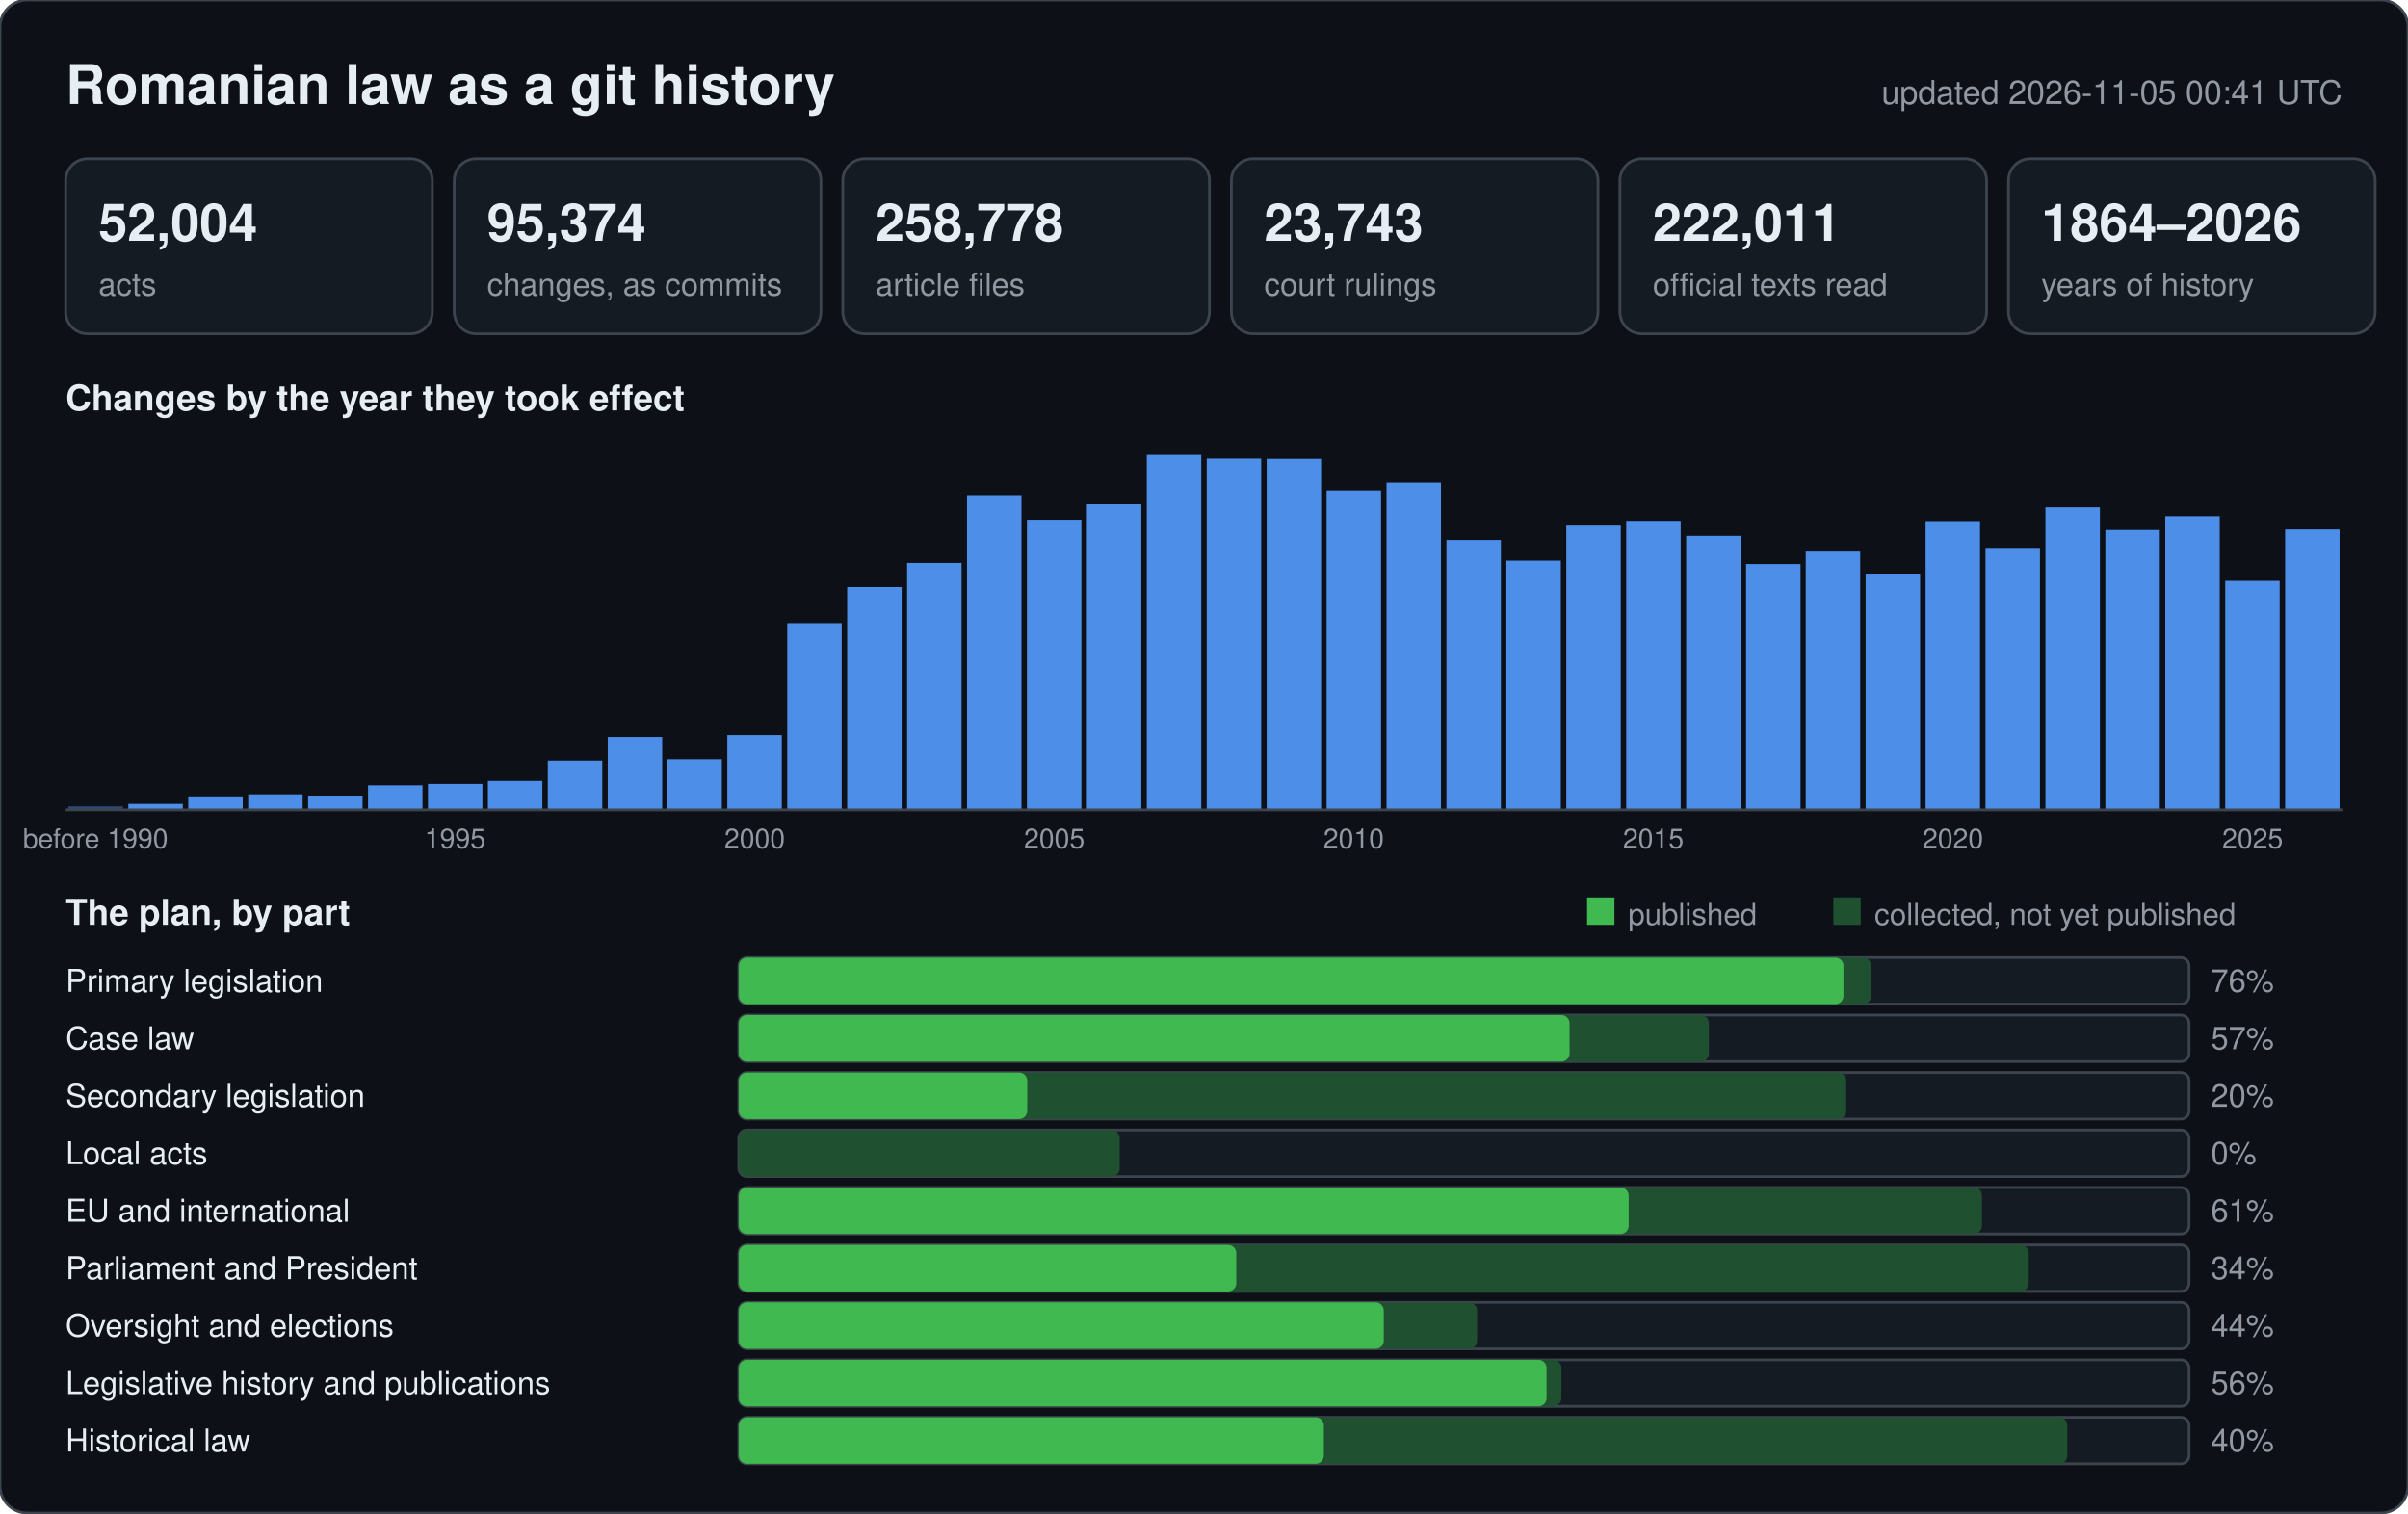
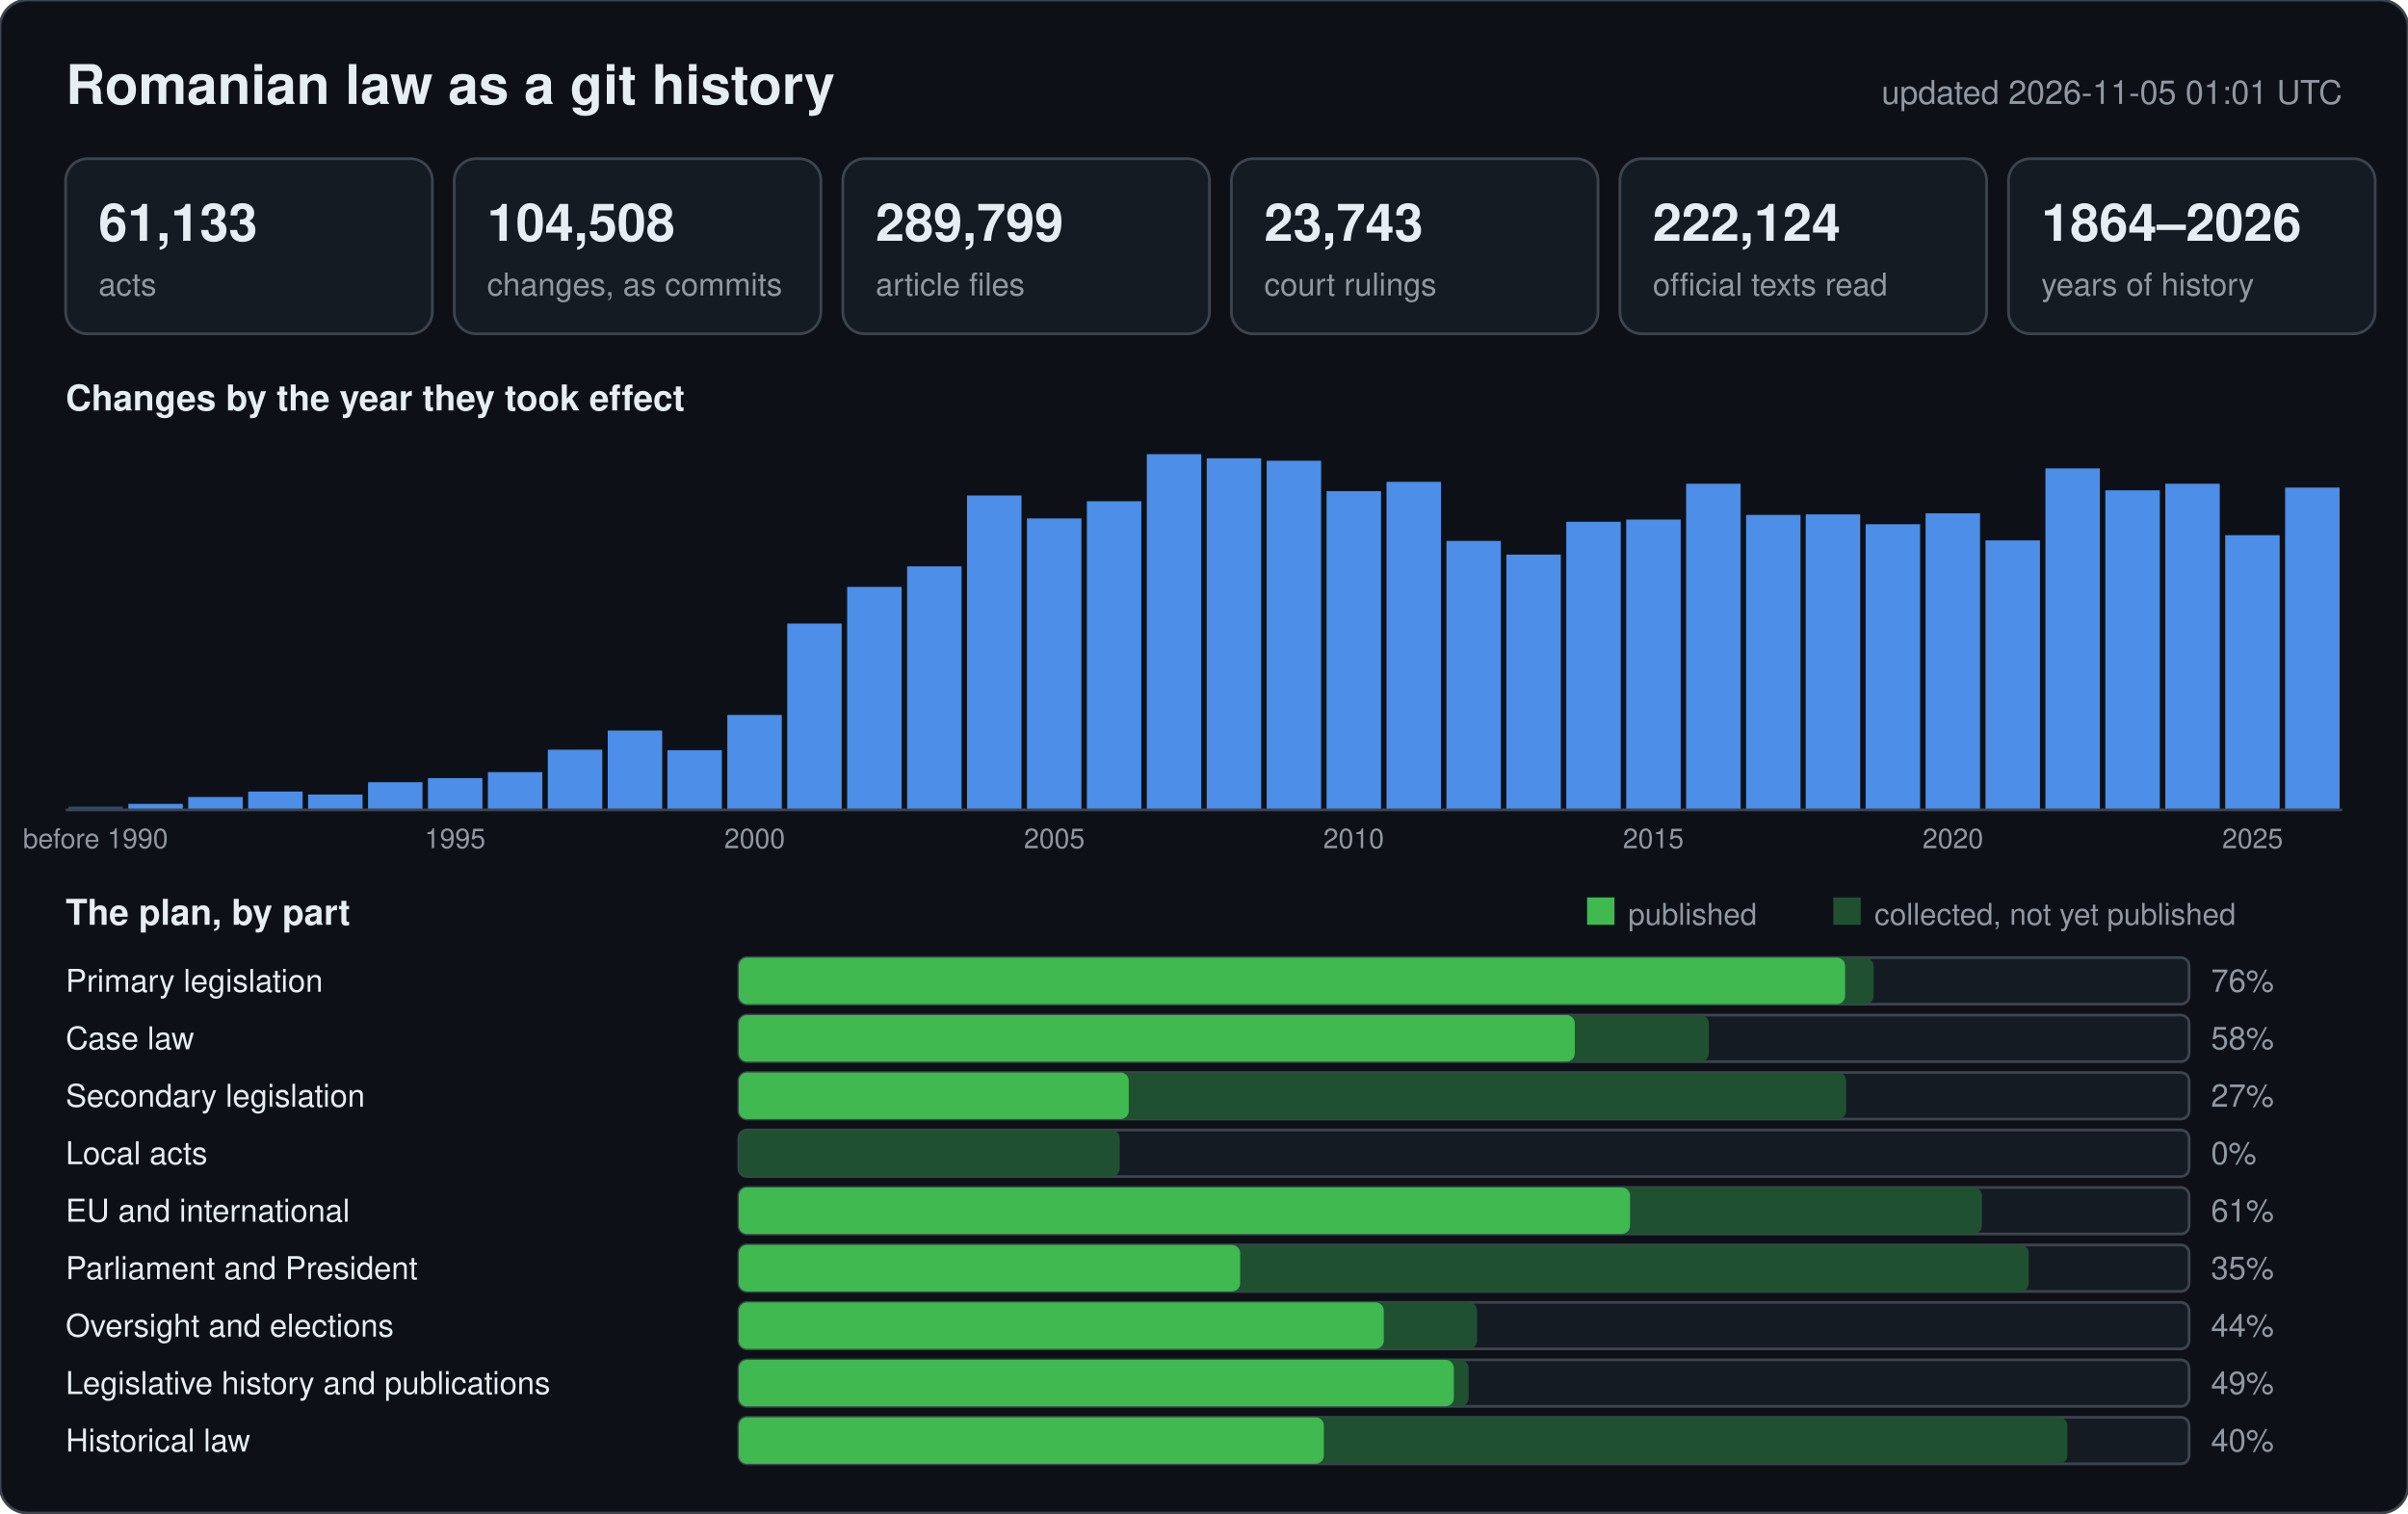
<svg xmlns="http://www.w3.org/2000/svg" width="880" height="553" viewBox="0 0 880 553" font-family="-apple-system,BlinkMacSystemFont,Segoe UI,Helvetica,Arial,sans-serif">
  <rect width="880" height="553" rx="10" fill="#0d1117" stroke="#3d444d" />
  <text x="24" y="38" font-size="20" font-weight="600" fill="#e6edf3">Romanian law as a git history</text>
-   <text x="856" y="38" font-size="12" text-anchor="end" fill="#9198a1">updated 2026-11-05 00:41 UTC</text>
+   <text x="856" y="38" font-size="12" text-anchor="end" fill="#9198a1">updated 2026-11-05 01:01 UTC</text>
  <rect x="24" y="58" width="134" height="64" rx="8" fill="#151b23" stroke="#3d444d" />
-   <text x="36" y="88" font-size="19" font-weight="600" fill="#e6edf3">52,004</text>
+   <text x="36" y="88" font-size="19" font-weight="600" fill="#e6edf3">61,133</text>
  <text x="36" y="108" font-size="11.5" fill="#9198a1">acts</text>
  <rect x="166" y="58" width="134" height="64" rx="8" fill="#151b23" stroke="#3d444d" />
-   <text x="178" y="88" font-size="19" font-weight="600" fill="#e6edf3">95,374</text>
+   <text x="178" y="88" font-size="19" font-weight="600" fill="#e6edf3">104,508</text>
  <text x="178" y="108" font-size="11.5" fill="#9198a1">changes, as commits</text>
  <rect x="308" y="58" width="134" height="64" rx="8" fill="#151b23" stroke="#3d444d" />
-   <text x="320" y="88" font-size="19" font-weight="600" fill="#e6edf3">258,778</text>
+   <text x="320" y="88" font-size="19" font-weight="600" fill="#e6edf3">289,799</text>
  <text x="320" y="108" font-size="11.5" fill="#9198a1">article files</text>
  <rect x="450" y="58" width="134" height="64" rx="8" fill="#151b23" stroke="#3d444d" />
  <text x="462" y="88" font-size="19" font-weight="600" fill="#e6edf3">23,743</text>
  <text x="462" y="108" font-size="11.5" fill="#9198a1">court rulings</text>
  <rect x="592" y="58" width="134" height="64" rx="8" fill="#151b23" stroke="#3d444d" />
-   <text x="604" y="88" font-size="19" font-weight="600" fill="#e6edf3">222,011</text>
+   <text x="604" y="88" font-size="19" font-weight="600" fill="#e6edf3">222,124</text>
  <text x="604" y="108" font-size="11.5" fill="#9198a1">official texts read</text>
  <rect x="734" y="58" width="134" height="64" rx="8" fill="#151b23" stroke="#3d444d" />
  <text x="746" y="88" font-size="19" font-weight="600" fill="#e6edf3">1864–2026</text>
  <text x="746" y="108" font-size="11.5" fill="#9198a1">years of history</text>
  <text x="24" y="150" font-size="13" font-weight="600" fill="#e6edf3">Changes by the year they took effect</text>
-   <rect x="25.0" y="294.7" width="19.9" height="1.3" fill="#2b4a75" />
+   <rect x="25.0" y="294.8" width="19.9" height="1.2" fill="#2b4a75" />
  <text x="34.9" y="310" font-size="10" text-anchor="middle" fill="#9198a1">before 1990</text>
  <rect x="46.9" y="293.8" width="19.9" height="2.2" fill="#4c8ee8" />
-   <rect x="68.8" y="291.4" width="19.9" height="4.6" fill="#4c8ee8" />
-   <rect x="90.7" y="290.3" width="19.9" height="5.7" fill="#4c8ee8" />
-   <rect x="112.6" y="290.9" width="19.9" height="5.1" fill="#4c8ee8" />
-   <rect x="134.5" y="287.0" width="19.9" height="9.0" fill="#4c8ee8" />
-   <rect x="156.4" y="286.5" width="19.9" height="9.5" fill="#4c8ee8" />
+   <rect x="68.8" y="291.3" width="19.9" height="4.7" fill="#4c8ee8" />
+   <rect x="90.7" y="289.3" width="19.9" height="6.7" fill="#4c8ee8" />
+   <rect x="112.6" y="290.4" width="19.9" height="5.6" fill="#4c8ee8" />
+   <rect x="134.5" y="285.9" width="19.9" height="10.1" fill="#4c8ee8" />
+   <rect x="156.4" y="284.4" width="19.9" height="11.6" fill="#4c8ee8" />
  <text x="166.3" y="310" font-size="10" text-anchor="middle" fill="#9198a1">1995</text>
-   <rect x="178.3" y="285.4" width="19.9" height="10.6" fill="#4c8ee8" />
-   <rect x="200.2" y="278.0" width="19.9" height="18.0" fill="#4c8ee8" />
-   <rect x="222.1" y="269.3" width="19.9" height="26.7" fill="#4c8ee8" />
-   <rect x="243.9" y="277.5" width="19.9" height="18.5" fill="#4c8ee8" />
-   <rect x="265.8" y="268.6" width="19.9" height="27.4" fill="#4c8ee8" />
+   <rect x="178.3" y="282.2" width="19.9" height="13.8" fill="#4c8ee8" />
+   <rect x="200.2" y="274.0" width="19.9" height="22.0" fill="#4c8ee8" />
+   <rect x="222.1" y="267.0" width="19.9" height="29.0" fill="#4c8ee8" />
+   <rect x="243.9" y="274.2" width="19.9" height="21.8" fill="#4c8ee8" />
+   <rect x="265.8" y="261.3" width="19.9" height="34.7" fill="#4c8ee8" />
  <text x="275.8" y="310" font-size="10" text-anchor="middle" fill="#9198a1">2000</text>
  <rect x="287.7" y="227.9" width="19.9" height="68.1" fill="#4c8ee8" />
-   <rect x="309.6" y="214.4" width="19.9" height="81.6" fill="#4c8ee8" />
-   <rect x="331.5" y="205.9" width="19.9" height="90.1" fill="#4c8ee8" />
+   <rect x="309.6" y="214.5" width="19.9" height="81.5" fill="#4c8ee8" />
+   <rect x="331.5" y="207.0" width="19.9" height="89.0" fill="#4c8ee8" />
  <rect x="353.4" y="181.1" width="19.9" height="114.9" fill="#4c8ee8" />
-   <rect x="375.3" y="190.1" width="19.9" height="105.9" fill="#4c8ee8" />
+   <rect x="375.3" y="189.5" width="19.9" height="106.5" fill="#4c8ee8" />
  <text x="385.3" y="310" font-size="10" text-anchor="middle" fill="#9198a1">2005</text>
-   <rect x="397.2" y="184.1" width="19.9" height="111.9" fill="#4c8ee8" />
+   <rect x="397.2" y="183.2" width="19.9" height="112.8" fill="#4c8ee8" />
  <rect x="419.1" y="166.0" width="19.9" height="130.0" fill="#4c8ee8" />
-   <rect x="441.0" y="167.7" width="19.9" height="128.3" fill="#4c8ee8" />
-   <rect x="462.9" y="167.8" width="19.9" height="128.2" fill="#4c8ee8" />
-   <rect x="484.8" y="179.4" width="19.9" height="116.6" fill="#4c8ee8" />
+   <rect x="441.0" y="167.5" width="19.9" height="128.5" fill="#4c8ee8" />
+   <rect x="462.9" y="168.4" width="19.9" height="127.6" fill="#4c8ee8" />
+   <rect x="484.8" y="179.5" width="19.9" height="116.5" fill="#4c8ee8" />
  <text x="494.7" y="310" font-size="10" text-anchor="middle" fill="#9198a1">2010</text>
-   <rect x="506.7" y="176.2" width="19.9" height="119.8" fill="#4c8ee8" />
-   <rect x="528.6" y="197.5" width="19.9" height="98.5" fill="#4c8ee8" />
-   <rect x="550.5" y="204.7" width="19.9" height="91.3" fill="#4c8ee8" />
-   <rect x="572.4" y="191.9" width="19.9" height="104.1" fill="#4c8ee8" />
-   <rect x="594.3" y="190.5" width="19.9" height="105.5" fill="#4c8ee8" />
+   <rect x="506.7" y="176.1" width="19.9" height="119.9" fill="#4c8ee8" />
+   <rect x="528.6" y="197.7" width="19.9" height="98.3" fill="#4c8ee8" />
+   <rect x="550.5" y="202.7" width="19.9" height="93.3" fill="#4c8ee8" />
+   <rect x="572.4" y="190.7" width="19.9" height="105.3" fill="#4c8ee8" />
+   <rect x="594.3" y="189.9" width="19.9" height="106.1" fill="#4c8ee8" />
  <text x="604.2" y="310" font-size="10" text-anchor="middle" fill="#9198a1">2015</text>
-   <rect x="616.2" y="196.0" width="19.9" height="100.0" fill="#4c8ee8" />
-   <rect x="638.1" y="206.3" width="19.9" height="89.7" fill="#4c8ee8" />
-   <rect x="659.9" y="201.4" width="19.9" height="94.6" fill="#4c8ee8" />
-   <rect x="681.8" y="209.8" width="19.9" height="86.2" fill="#4c8ee8" />
-   <rect x="703.7" y="190.6" width="19.9" height="105.4" fill="#4c8ee8" />
+   <rect x="616.2" y="176.8" width="19.9" height="119.2" fill="#4c8ee8" />
+   <rect x="638.1" y="188.2" width="19.9" height="107.8" fill="#4c8ee8" />
+   <rect x="659.9" y="188.0" width="19.9" height="108.0" fill="#4c8ee8" />
+   <rect x="681.8" y="191.6" width="19.9" height="104.4" fill="#4c8ee8" />
+   <rect x="703.7" y="187.6" width="19.9" height="108.4" fill="#4c8ee8" />
  <text x="713.7" y="310" font-size="10" text-anchor="middle" fill="#9198a1">2020</text>
-   <rect x="725.6" y="200.4" width="19.9" height="95.6" fill="#4c8ee8" />
-   <rect x="747.5" y="185.2" width="19.9" height="110.8" fill="#4c8ee8" />
-   <rect x="769.4" y="193.5" width="19.9" height="102.5" fill="#4c8ee8" />
-   <rect x="791.3" y="188.8" width="19.9" height="107.2" fill="#4c8ee8" />
-   <rect x="813.2" y="212.1" width="19.9" height="83.9" fill="#4c8ee8" />
+   <rect x="725.6" y="197.5" width="19.9" height="98.5" fill="#4c8ee8" />
+   <rect x="747.5" y="171.2" width="19.9" height="124.8" fill="#4c8ee8" />
+   <rect x="769.4" y="179.2" width="19.9" height="116.8" fill="#4c8ee8" />
+   <rect x="791.3" y="176.8" width="19.9" height="119.2" fill="#4c8ee8" />
+   <rect x="813.2" y="195.6" width="19.9" height="100.4" fill="#4c8ee8" />
  <text x="823.2" y="310" font-size="10" text-anchor="middle" fill="#9198a1">2025</text>
-   <rect x="835.1" y="193.3" width="19.9" height="102.7" fill="#4c8ee8" />
+   <rect x="835.1" y="178.2" width="19.9" height="117.8" fill="#4c8ee8" />
  <line x1="24" y1="296" x2="856" y2="296" stroke="#3d444d" />
  <text x="24" y="338" font-size="13" font-weight="600" fill="#e6edf3">The plan, by part</text>
  <rect x="580" y="328" width="10" height="10" fill="#3fb950" />
  <text x="595" y="338" font-size="11" fill="#9198a1">published</text>
  <rect x="670" y="328" width="10" height="10" fill="#1f5130" />
  <text x="685" y="338" font-size="11" fill="#9198a1">collected, not yet published</text>
  <text x="24" y="362.5" font-size="11.5" fill="#e6edf3">Primary legislation</text>
  <rect x="270" y="350" width="530" height="17" rx="3" fill="#151b23" stroke="#3d444d" />
-   <rect x="270" y="350" width="413.8" height="17" rx="3" fill="#1f5130" />
-   <rect x="270" y="350" width="403.7" height="17" rx="3" fill="#3fb950" />
+   <rect x="270" y="350" width="414.7" height="17" rx="3" fill="#1f5130" />
+   <rect x="270" y="350" width="404.3" height="17" rx="3" fill="#3fb950" />
  <text x="808" y="362.5" font-size="11.5" fill="#9198a1">76%</text>
  <text x="24" y="383.5" font-size="11.5" fill="#e6edf3">Case law</text>
  <rect x="270" y="371" width="530" height="17" rx="3" fill="#151b23" stroke="#3d444d" />
  <rect x="270" y="371" width="354.5" height="17" rx="3" fill="#1f5130" />
-   <rect x="270" y="371" width="303.6" height="17" rx="3" fill="#3fb950" />
-   <text x="808" y="383.5" font-size="11.5" fill="#9198a1">57%</text>
+   <rect x="270" y="371" width="305.5" height="17" rx="3" fill="#3fb950" />
+   <text x="808" y="383.5" font-size="11.5" fill="#9198a1">58%</text>
  <text x="24" y="404.5" font-size="11.5" fill="#e6edf3">Secondary legislation</text>
  <rect x="270" y="392" width="530" height="17" rx="3" fill="#151b23" stroke="#3d444d" />
  <rect x="270" y="392" width="404.7" height="17" rx="3" fill="#1f5130" />
-   <rect x="270" y="392" width="105.4" height="17" rx="3" fill="#3fb950" />
-   <text x="808" y="404.5" font-size="11.5" fill="#9198a1">20%</text>
+   <rect x="270" y="392" width="142.5" height="17" rx="3" fill="#3fb950" />
+   <text x="808" y="404.5" font-size="11.5" fill="#9198a1">27%</text>
  <text x="24" y="425.5" font-size="11.5" fill="#e6edf3">Local acts</text>
  <rect x="270" y="413" width="530" height="17" rx="3" fill="#151b23" stroke="#3d444d" />
  <rect x="270" y="413" width="139.2" height="17" rx="3" fill="#1f5130" />
  <rect x="270" y="413" width="0.0" height="17" rx="3" fill="#3fb950" />
  <text x="808" y="425.5" font-size="11.5" fill="#9198a1">0%</text>
  <text x="24" y="446.5" font-size="11.5" fill="#e6edf3">EU and international</text>
  <rect x="270" y="434" width="530" height="17" rx="3" fill="#151b23" stroke="#3d444d" />
  <rect x="270" y="434" width="454.3" height="17" rx="3" fill="#1f5130" />
-   <rect x="270" y="434" width="325.2" height="17" rx="3" fill="#3fb950" />
+   <rect x="270" y="434" width="325.7" height="17" rx="3" fill="#3fb950" />
  <text x="808" y="446.5" font-size="11.5" fill="#9198a1">61%</text>
  <text x="24" y="467.5" font-size="11.5" fill="#e6edf3">Parliament and President</text>
  <rect x="270" y="455" width="530" height="17" rx="3" fill="#151b23" stroke="#3d444d" />
  <rect x="270" y="455" width="471.4" height="17" rx="3" fill="#1f5130" />
-   <rect x="270" y="455" width="181.8" height="17" rx="3" fill="#3fb950" />
-   <text x="808" y="467.5" font-size="11.5" fill="#9198a1">34%</text>
+   <rect x="270" y="455" width="183.2" height="17" rx="3" fill="#3fb950" />
+   <text x="808" y="467.5" font-size="11.5" fill="#9198a1">35%</text>
  <text x="24" y="488.5" font-size="11.5" fill="#e6edf3">Oversight and elections</text>
  <rect x="270" y="476" width="530" height="17" rx="3" fill="#151b23" stroke="#3d444d" />
  <rect x="270" y="476" width="269.8" height="17" rx="3" fill="#1f5130" />
  <rect x="270" y="476" width="235.7" height="17" rx="3" fill="#3fb950" />
  <text x="808" y="488.5" font-size="11.5" fill="#9198a1">44%</text>
  <text x="24" y="509.5" font-size="11.5" fill="#e6edf3">Legislative history and publications</text>
  <rect x="270" y="497" width="530" height="17" rx="3" fill="#151b23" stroke="#3d444d" />
-   <rect x="270" y="497" width="300.6" height="17" rx="3" fill="#1f5130" />
-   <rect x="270" y="497" width="295.2" height="17" rx="3" fill="#3fb950" />
-   <text x="808" y="509.5" font-size="11.5" fill="#9198a1">56%</text>
+   <rect x="270" y="497" width="266.7" height="17" rx="3" fill="#1f5130" />
+   <rect x="270" y="497" width="261.3" height="17" rx="3" fill="#3fb950" />
+   <text x="808" y="509.5" font-size="11.5" fill="#9198a1">49%</text>
  <text x="24" y="530.5" font-size="11.5" fill="#e6edf3">Historical law</text>
  <rect x="270" y="518" width="530" height="17" rx="3" fill="#151b23" stroke="#3d444d" />
  <rect x="270" y="518" width="485.5" height="17" rx="3" fill="#1f5130" />
  <rect x="270" y="518" width="213.8" height="17" rx="3" fill="#3fb950" />
  <text x="808" y="530.5" font-size="11.5" fill="#9198a1">40%</text>
</svg>
